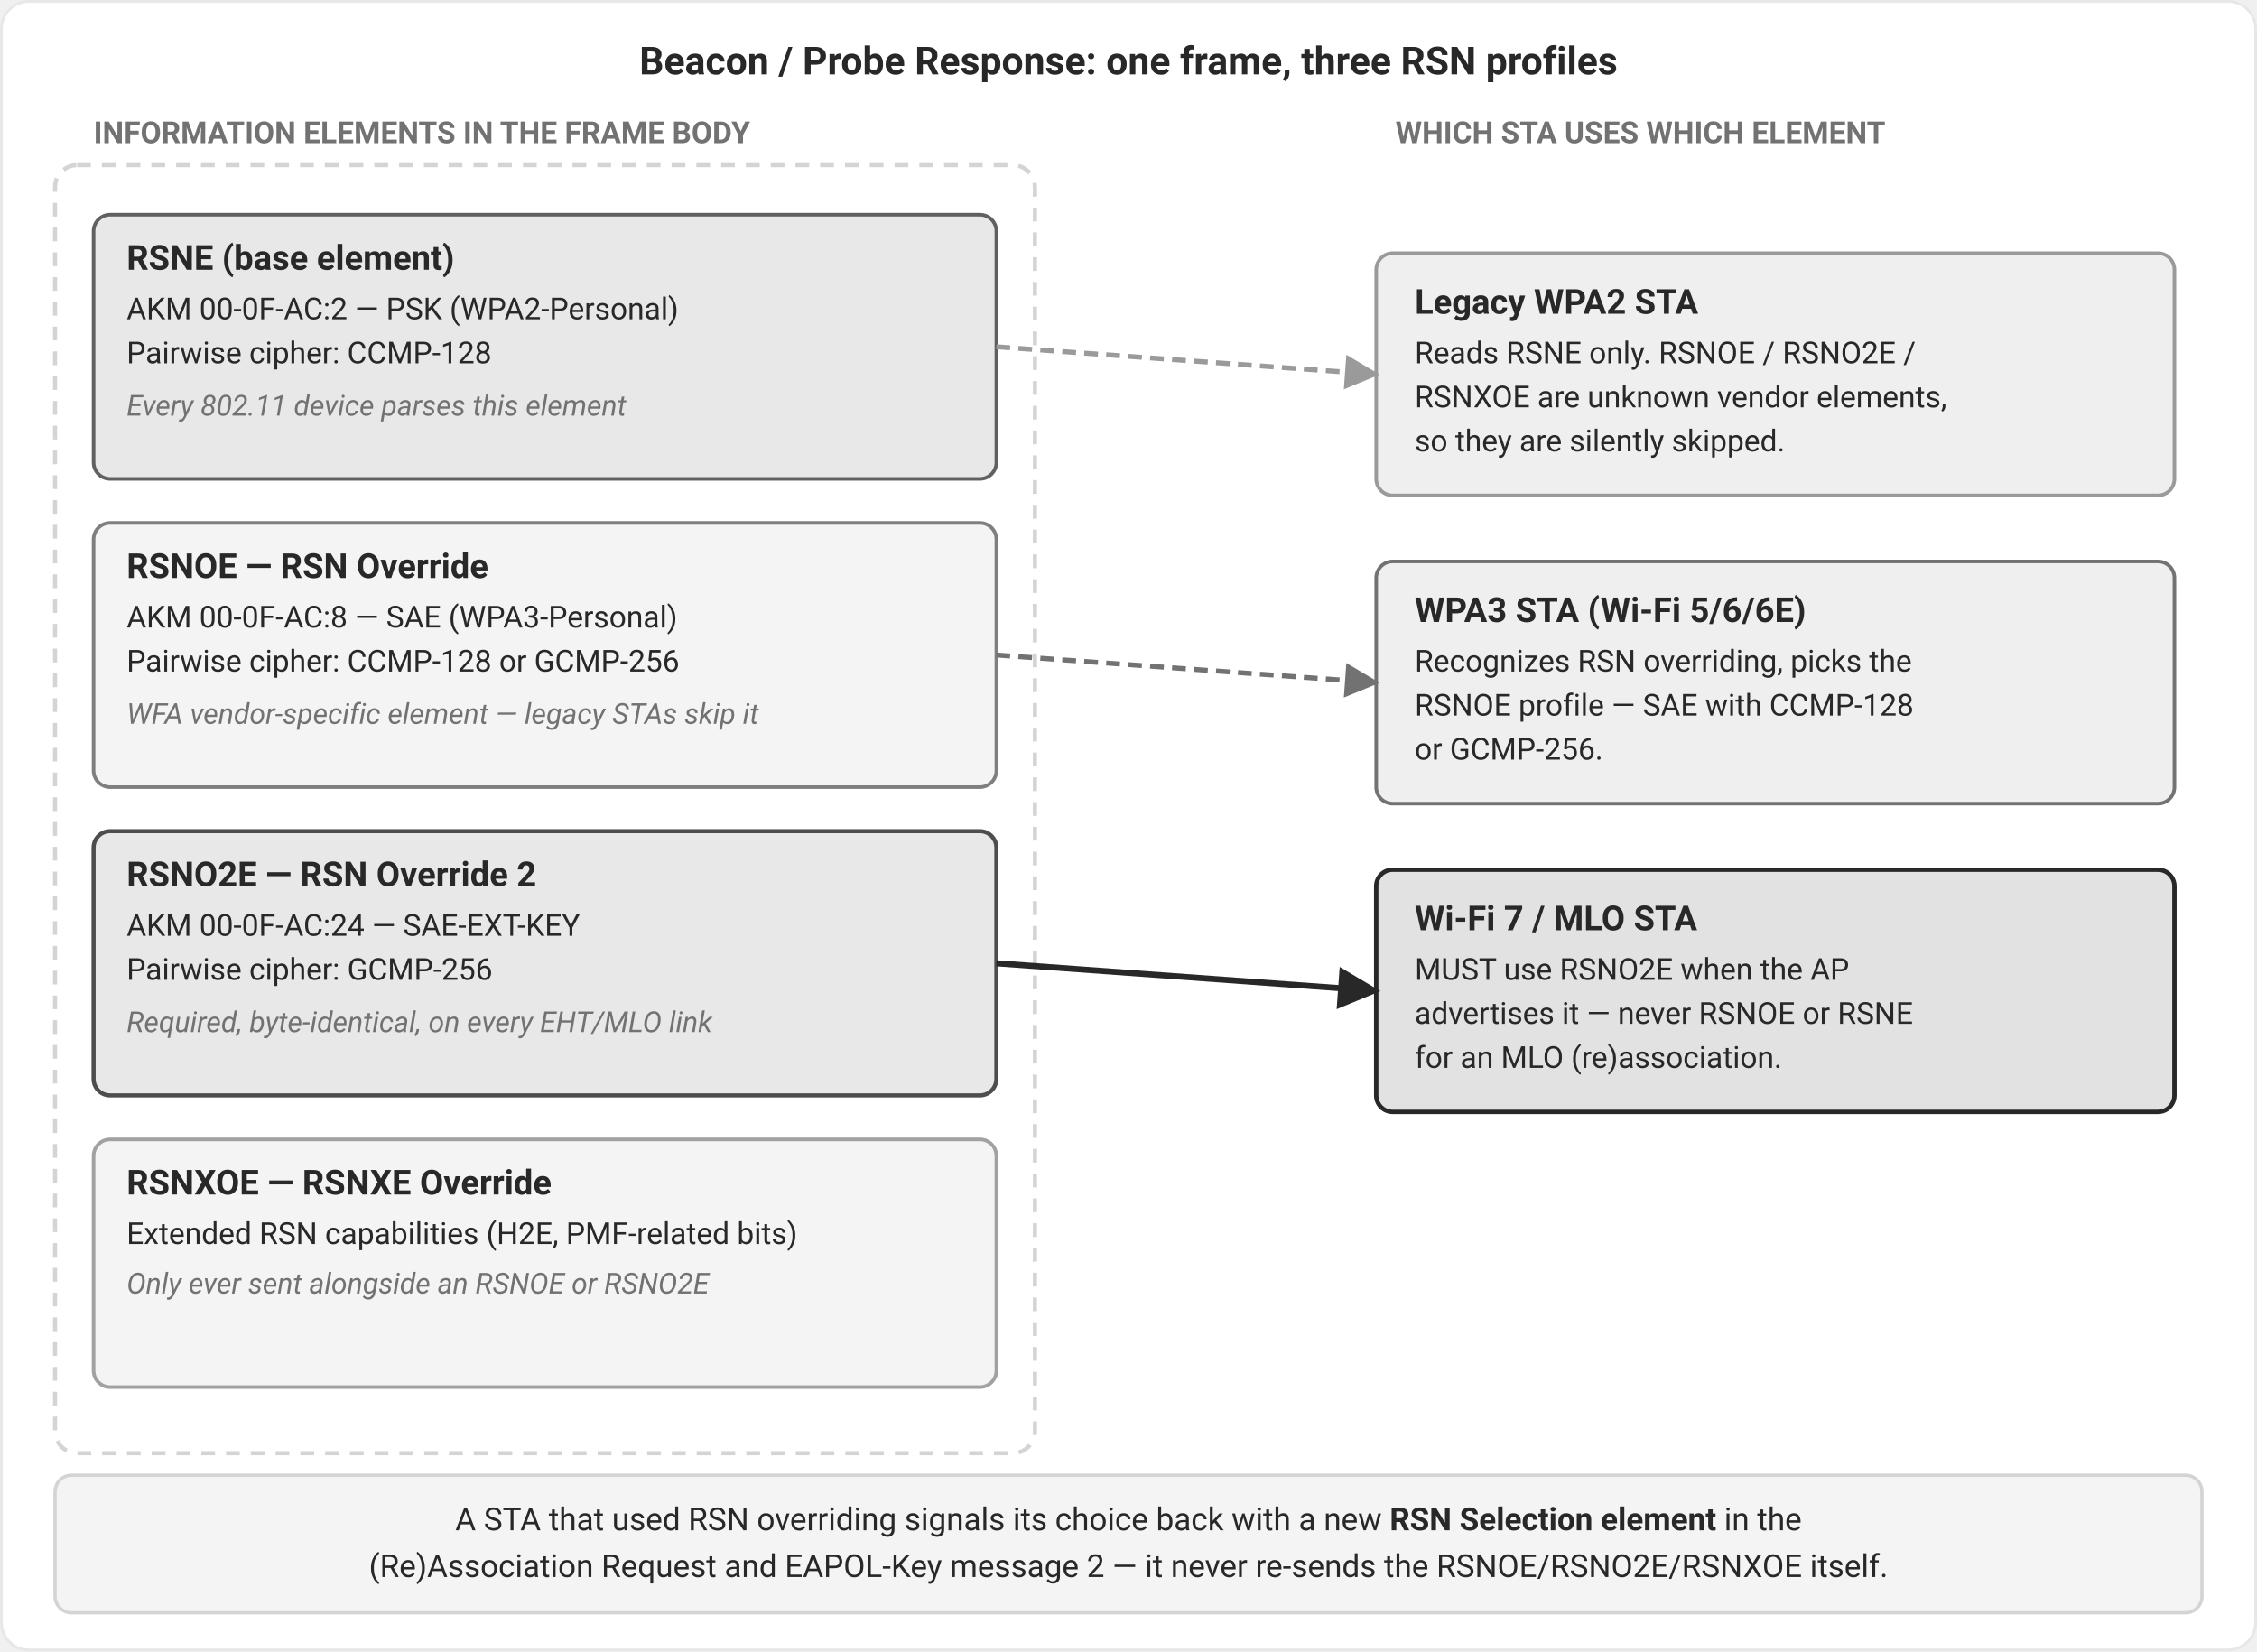
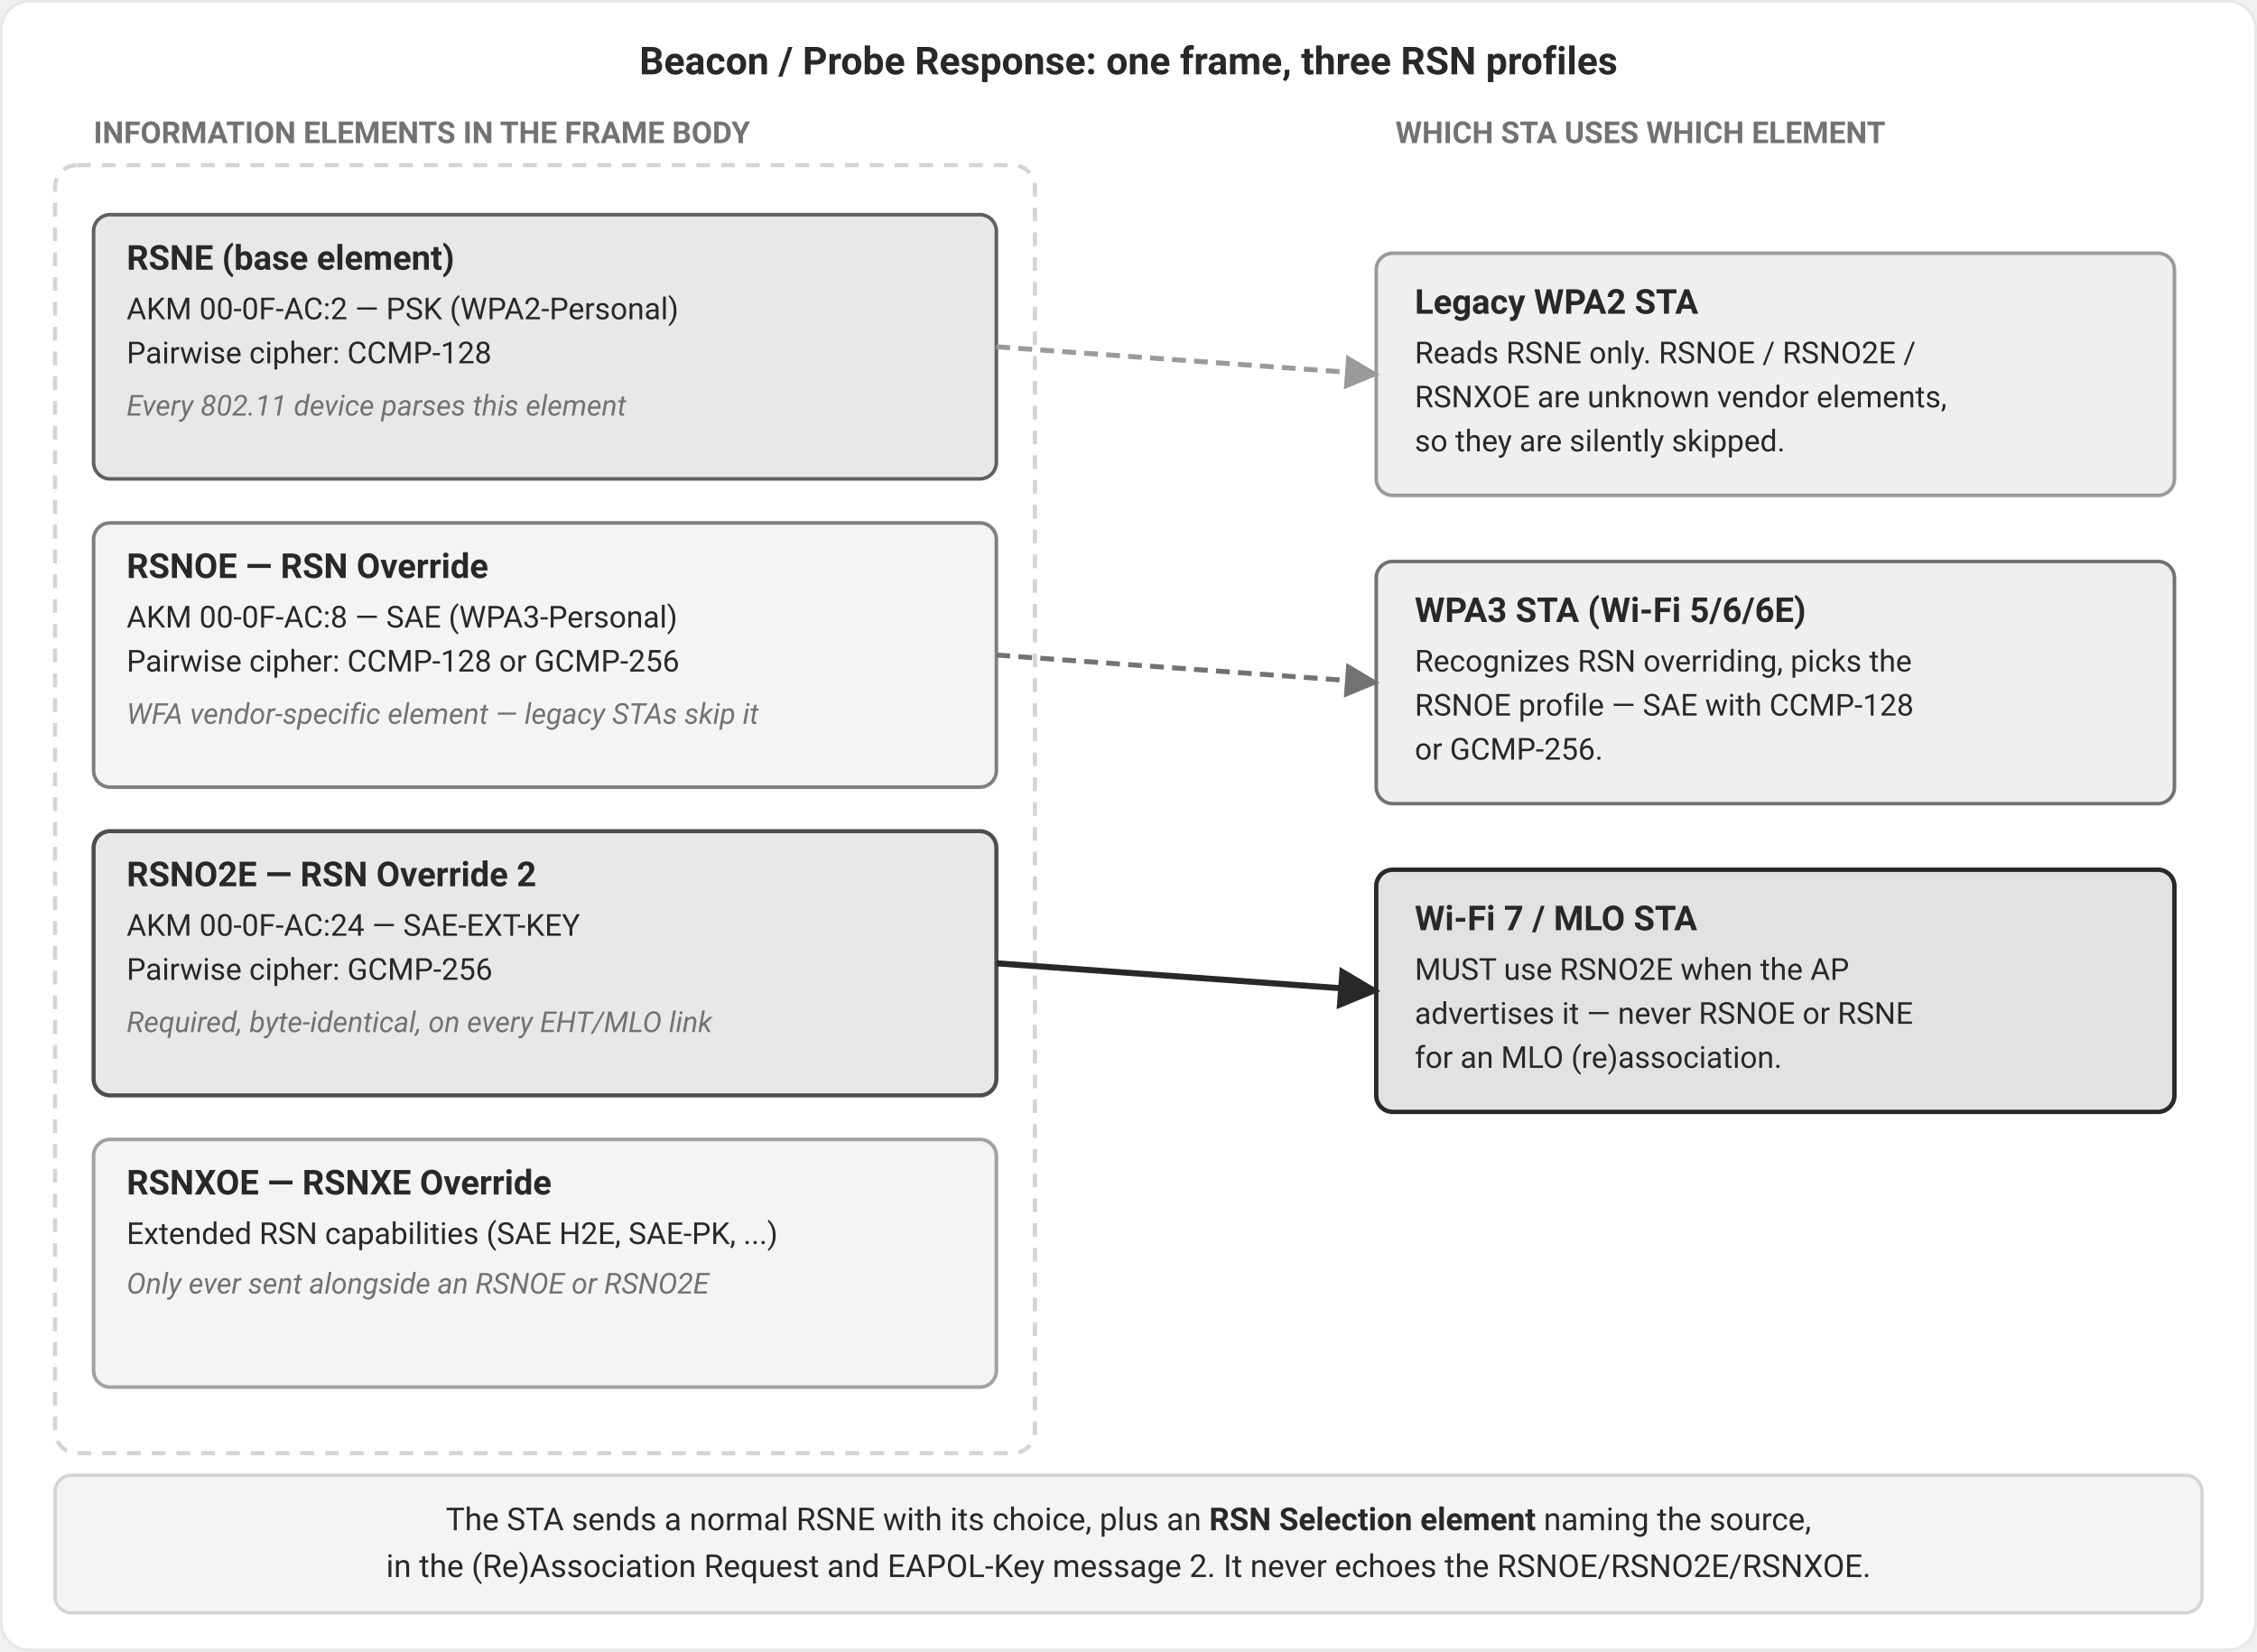
<svg xmlns="http://www.w3.org/2000/svg" viewBox="0 0 820 600" width="820" height="600" font-family="'Segoe UI', Roboto, 'Helvetica Neue', Arial, sans-serif" role="img" aria-label="Beacon frame carrying RSNE, RSNOE, RSNO2E and RSNXOE, and which client reads which element">
  <defs>
    <marker id="mArr1" viewBox="0 0 10 10" refX="9" refY="5" markerWidth="7" markerHeight="7" orient="auto-start-reverse">
      <path d="M0 0L10 5L0 10z" fill="#9a9a9a" />
    </marker>
    <marker id="mArr2" viewBox="0 0 10 10" refX="9" refY="5" markerWidth="7" markerHeight="7" orient="auto-start-reverse">
      <path d="M0 0L10 5L0 10z" fill="#727272" />
    </marker>
    <marker id="mArr3" viewBox="0 0 10 10" refX="9" refY="5" markerWidth="7" markerHeight="7" orient="auto-start-reverse">
      <path d="M0 0L10 5L0 10z" fill="#282828" />
    </marker>
  </defs>
  <rect x="0.5" y="0.5" width="819" height="599" rx="10" fill="#ffffff" stroke="#e7e7e7" />
  <text x="410" y="27" font-size="14" text-anchor="middle" font-weight="700" fill="#282828">Beacon / Probe Response: one frame, three RSN profiles</text>
  <text x="34" y="52" font-size="11" font-weight="600" fill="#727272">INFORMATION ELEMENTS IN THE FRAME BODY</text>
  <rect x="20" y="60" width="356" height="468" rx="8" fill="none" stroke="#d4d4d4" stroke-width="1.5" stroke-dasharray="5 4" />
  <rect x="34" y="78" width="328" height="96" rx="6" fill="#e8e8e8" stroke="#606060" stroke-width="1.3" />
  <text x="46" y="98" font-size="12.5" font-weight="700" fill="#282828">RSNE (base element)</text>
  <text x="46" y="116" font-size="11" fill="#282828">AKM 00-0F-AC:2 — PSK (WPA2-Personal)</text>
  <text x="46" y="132" font-size="11" fill="#282828">Pairwise cipher: CCMP-128</text>
  <text x="46" y="151" font-size="10.5" font-style="italic" fill="#727272">Every 802.11 device parses this element</text>
  <rect x="34" y="190" width="328" height="96" rx="6" fill="#f4f4f4" stroke="#7f7f7f" stroke-width="1.3" />
  <text x="46" y="210" font-size="12.5" font-weight="700" fill="#282828">RSNOE — RSN Override</text>
  <text x="46" y="228" font-size="11" fill="#282828">AKM 00-0F-AC:8 — SAE (WPA3-Personal)</text>
  <text x="46" y="244" font-size="11" fill="#282828">Pairwise cipher: CCMP-128 or GCMP-256</text>
  <text x="46" y="263" font-size="10.5" font-style="italic" fill="#727272">WFA vendor-specific element — legacy STAs skip it</text>
  <rect x="34" y="302" width="328" height="96" rx="6" fill="#e8e8e8" stroke="#4d4d4d" stroke-width="1.5" />
  <text x="46" y="322" font-size="12.5" font-weight="700" fill="#282828">RSNO2E — RSN Override 2</text>
  <text x="46" y="340" font-size="11" fill="#282828">AKM 00-0F-AC:24 — SAE-EXT-KEY</text>
  <text x="46" y="356" font-size="11" fill="#282828">Pairwise cipher: GCMP-256</text>
  <text x="46" y="375" font-size="10.5" font-style="italic" fill="#727272">Required, byte-identical, on every EHT/MLO link</text>
  <rect x="34" y="414" width="328" height="90" rx="6" fill="#f4f4f4" stroke="#a1a1a1" stroke-width="1.3" />
  <text x="46" y="434" font-size="12.5" font-weight="700" fill="#282828">RSNXOE — RSNXE Override</text>
-   <text x="46" y="452" font-size="11" fill="#282828">Extended RSN capabilities (H2E, PMF-related bits)</text>
+   <text x="46" y="452" font-size="11" fill="#282828">Extended RSN capabilities (SAE H2E, SAE-PK, ...)</text>
  <text x="46" y="470" font-size="10.5" font-style="italic" fill="#727272">Only ever sent alongside an RSNOE or RSNO2E</text>
  <text x="596" y="52" font-size="11" font-weight="600" fill="#727272" text-anchor="middle">WHICH STA USES WHICH ELEMENT</text>
  <rect x="500" y="92" width="290" height="88" rx="6" fill="#efefef" stroke="#9a9a9a" stroke-width="1.3" />
  <text x="514" y="114" font-size="12.5" font-weight="700" fill="#282828">Legacy WPA2 STA</text>
  <text x="514" y="132" font-size="11" fill="#282828">Reads RSNE only. RSNOE / RSNO2E /</text>
  <text x="514" y="148" font-size="11" fill="#282828">RSNXOE are unknown vendor elements,</text>
  <text x="514" y="164" font-size="11" fill="#282828">so they are silently skipped.</text>
  <rect x="500" y="204" width="290" height="88" rx="6" fill="#efefef" stroke="#727272" stroke-width="1.3" />
  <text x="514" y="226" font-size="12.5" font-weight="700" fill="#282828">WPA3 STA (Wi-Fi 5/6/6E)</text>
  <text x="514" y="244" font-size="11" fill="#282828">Recognizes RSN overriding, picks the</text>
  <text x="514" y="260" font-size="11" fill="#282828">RSNOE profile — SAE with CCMP-128</text>
  <text x="514" y="276" font-size="11" fill="#282828">or GCMP-256.</text>
  <rect x="500" y="316" width="290" height="88" rx="6" fill="#e2e2e2" stroke="#282828" stroke-width="1.6" />
  <text x="514" y="338" font-size="12.5" font-weight="700" fill="#282828">Wi-Fi 7 / MLO STA</text>
  <text x="514" y="356" font-size="11" fill="#282828">MUST use RSNO2E when the AP</text>
  <text x="514" y="372" font-size="11" fill="#282828">advertises it — never RSNOE or RSNE</text>
  <text x="514" y="388" font-size="11" fill="#282828">for an MLO (re)association.</text>
  <line x1="362" y1="126" x2="500" y2="136" stroke="#9a9a9a" stroke-width="1.8" stroke-dasharray="5 3" marker-end="url(#mArr1)" />
  <line x1="362" y1="238" x2="500" y2="248" stroke="#727272" stroke-width="1.8" stroke-dasharray="5 3" marker-end="url(#mArr2)" />
  <line x1="362" y1="350" x2="500" y2="360" stroke="#282828" stroke-width="2.2" marker-end="url(#mArr3)" />
  <rect x="20" y="536" width="780" height="50" rx="6" fill="#f4f4f4" stroke="#d4d4d4" stroke-width="1.2" />
-   <text x="410" y="556" font-size="11.5" text-anchor="middle" fill="#282828">A STA that used RSN overriding signals its choice back with a new <tspan font-weight="700">RSN Selection element</tspan> in the</text>
-   <text x="410" y="573" font-size="11.5" text-anchor="middle" fill="#282828">(Re)Association Request and EAPOL-Key message 2 — it never re-sends the RSNOE/RSNO2E/RSNXOE itself.</text>
+   <text x="410" y="556" font-size="11.5" text-anchor="middle" fill="#282828">The STA sends a normal RSNE with its choice, plus an <tspan font-weight="700">RSN Selection element</tspan> naming the source,</text>
+   <text x="410" y="573" font-size="11.5" text-anchor="middle" fill="#282828">in the (Re)Association Request and EAPOL-Key message 2. It never echoes the RSNOE/RSNO2E/RSNXOE.</text>
</svg>
